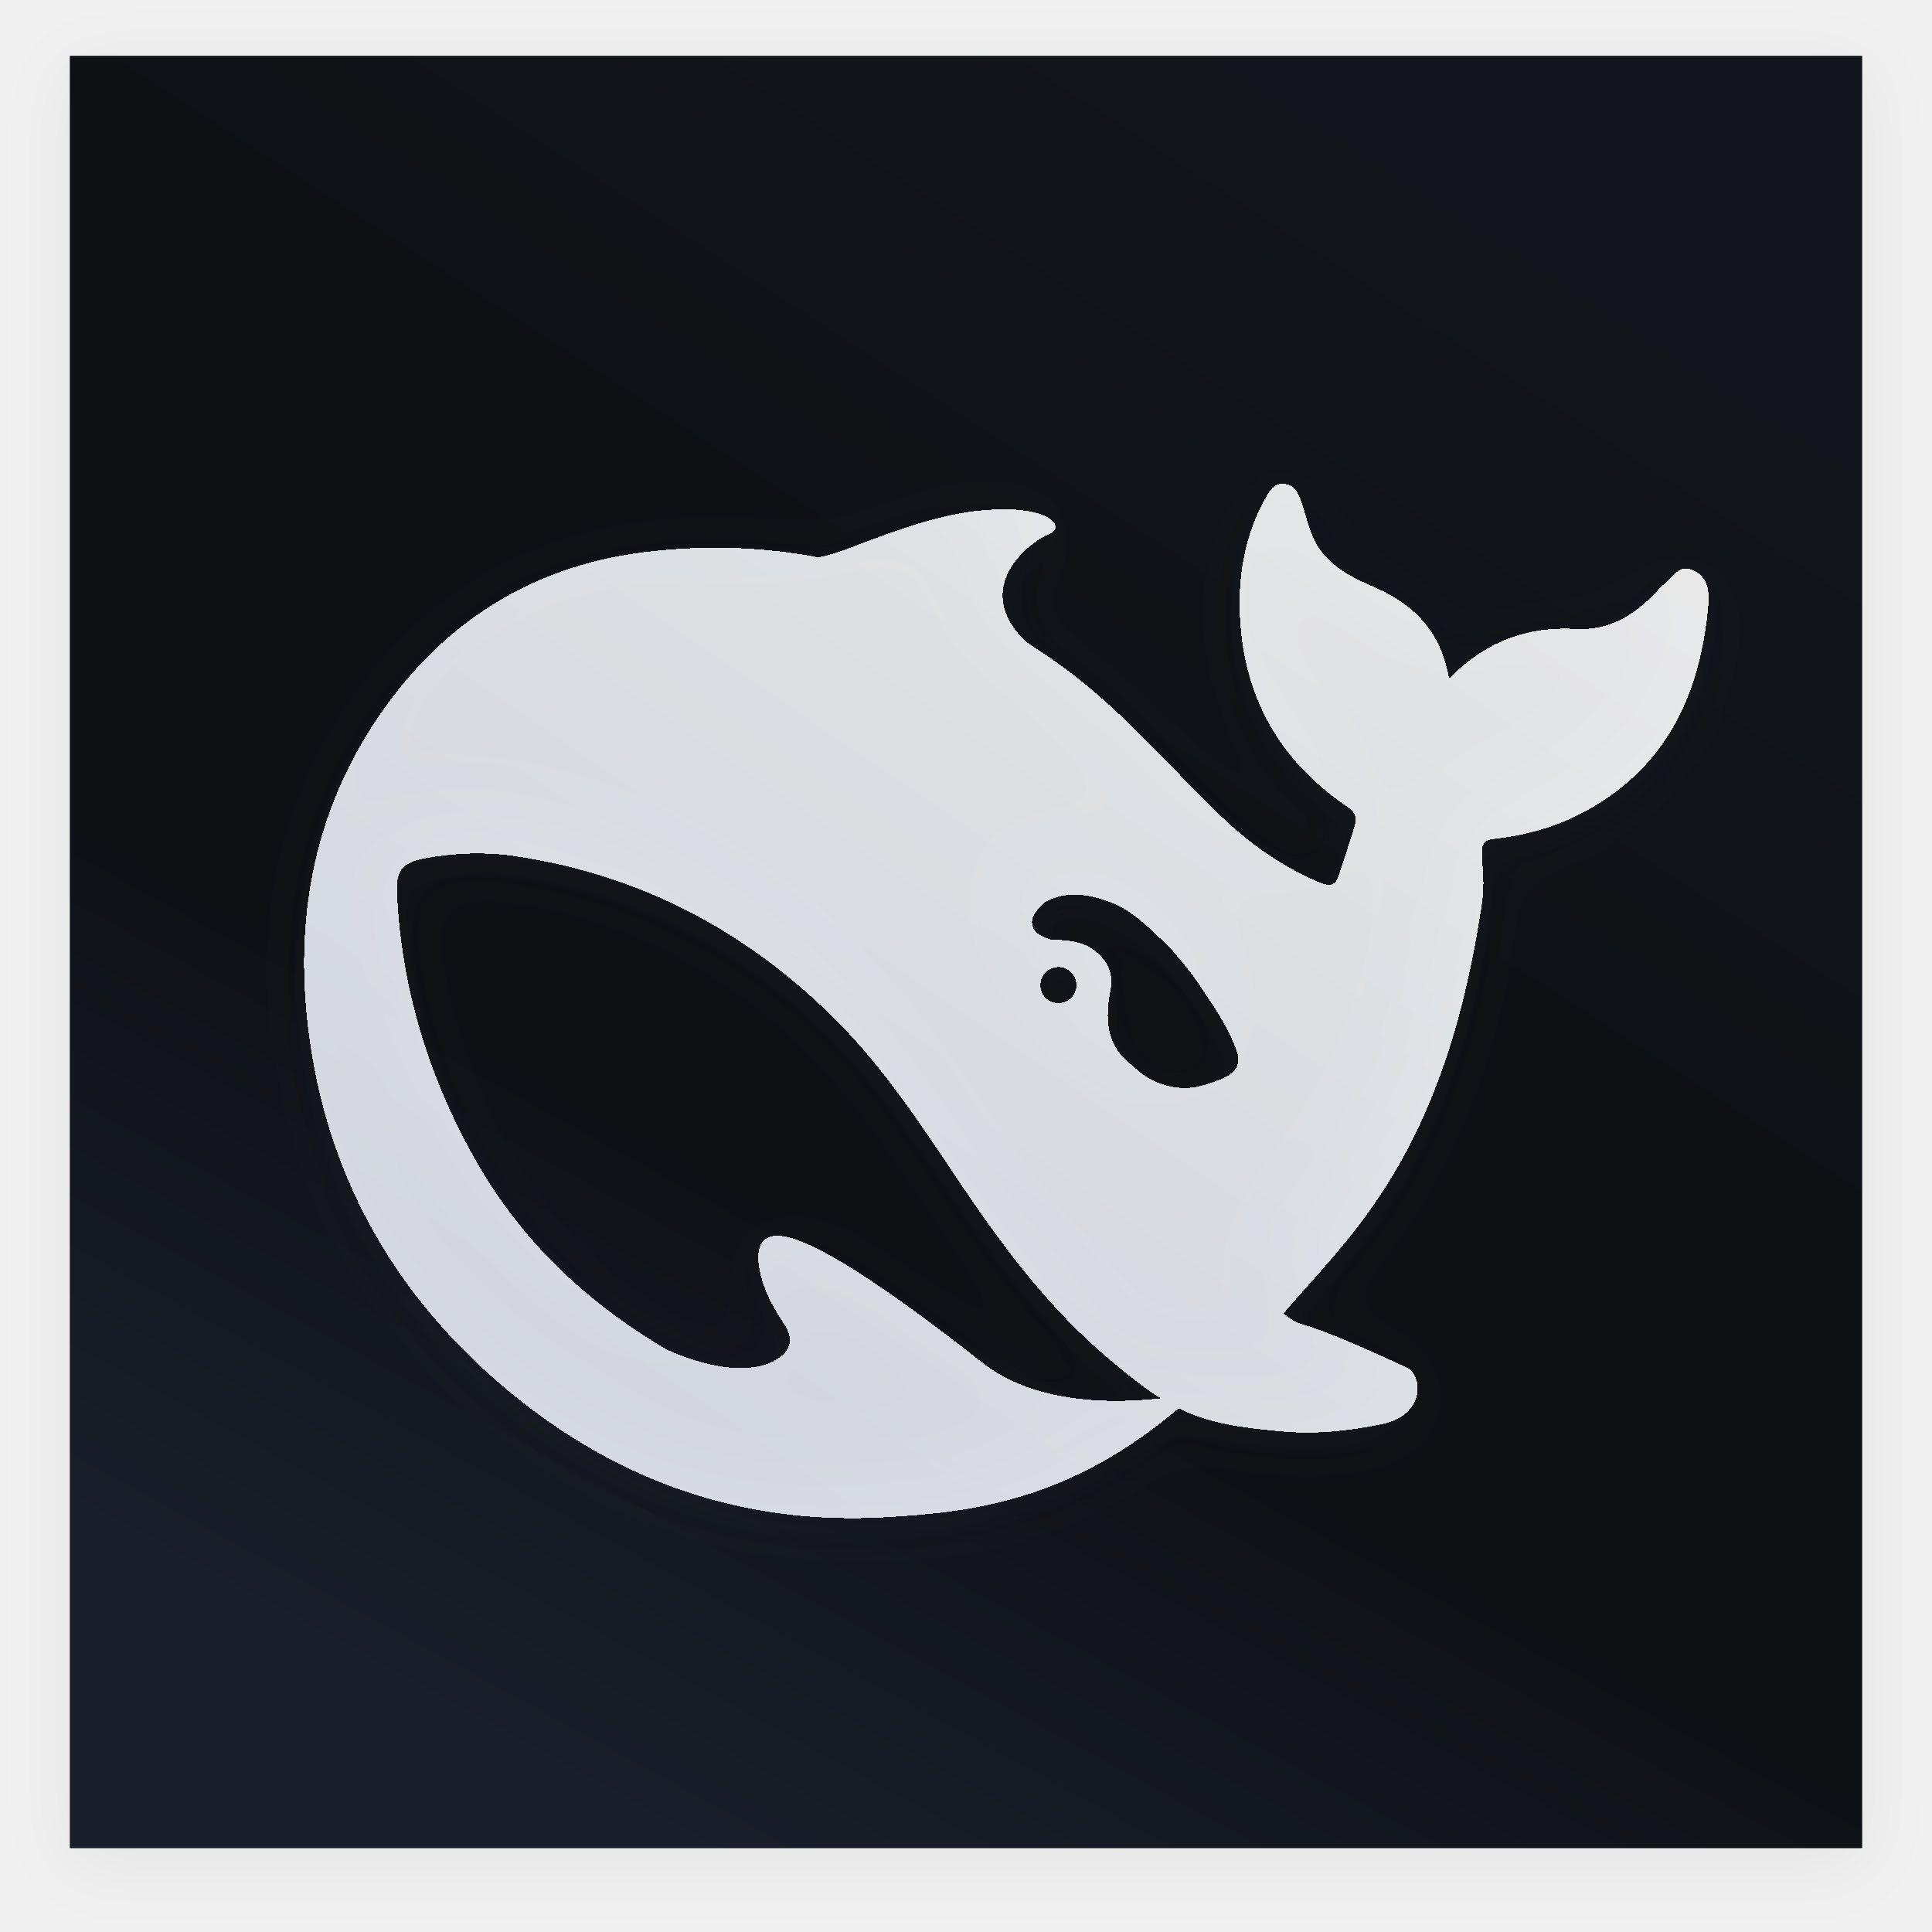
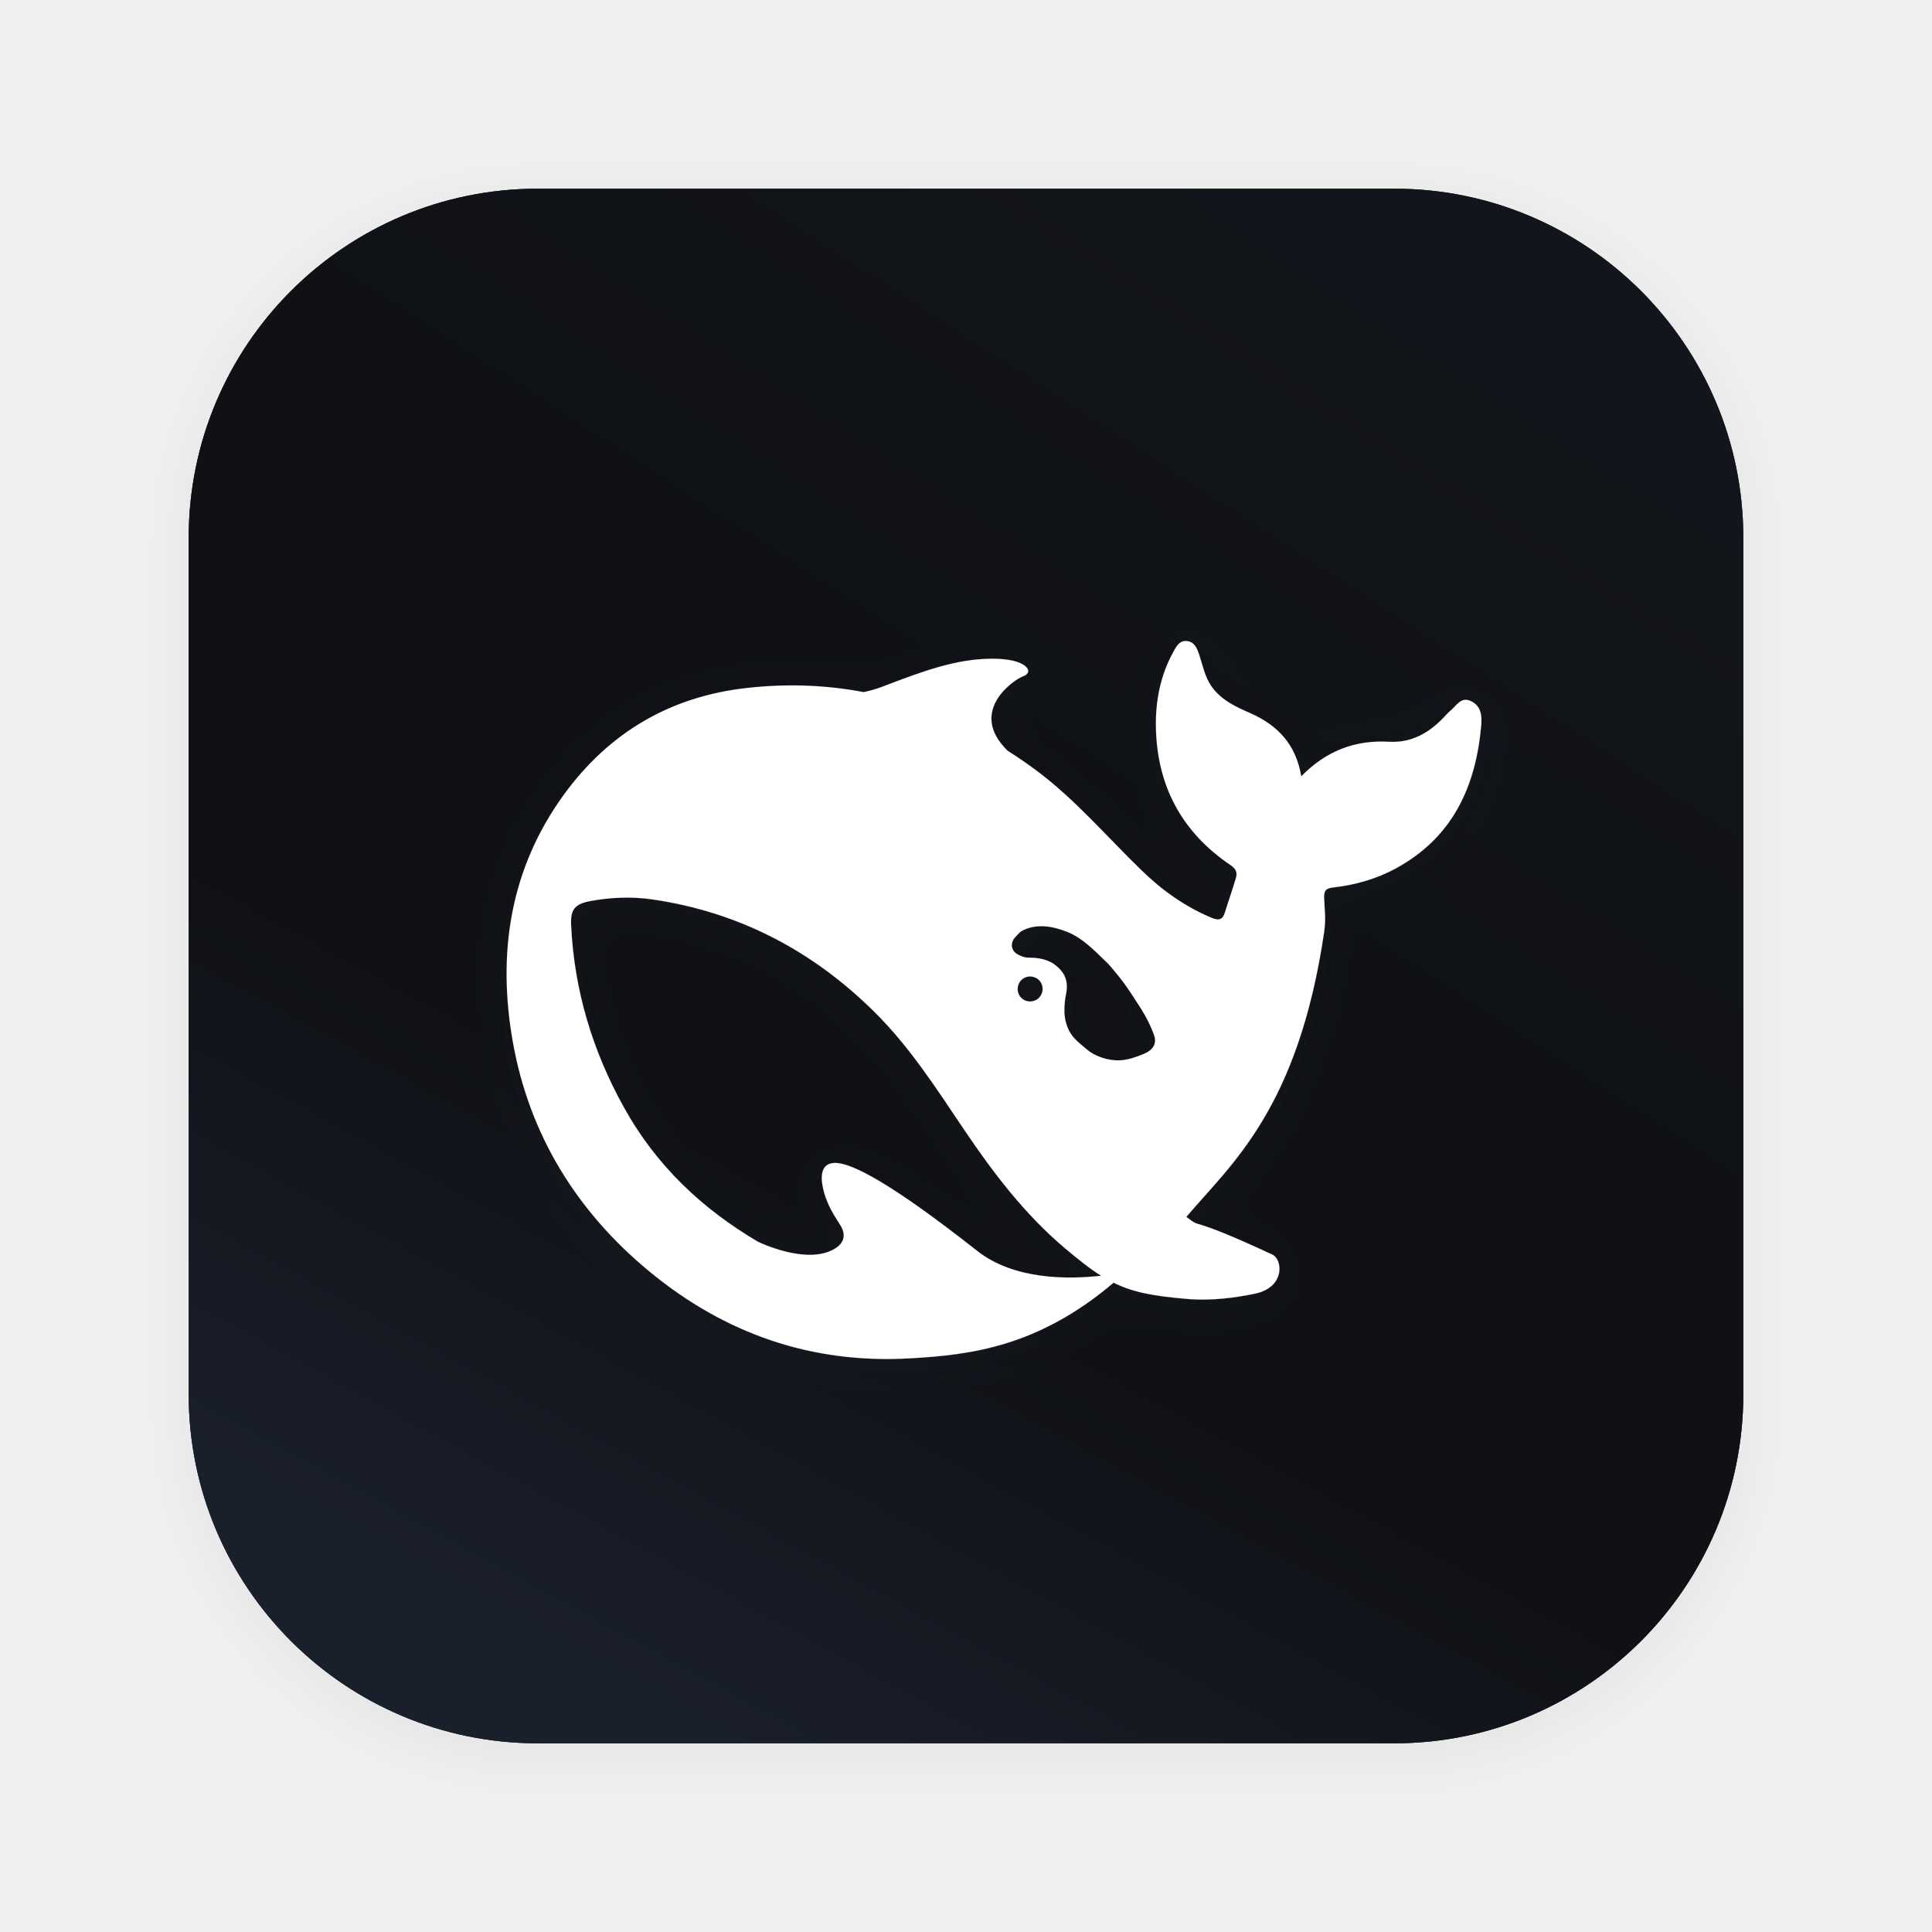
- <svg xmlns="http://www.w3.org/2000/svg" width="1104" height="1104" viewBox="0 0 1104 1104" fill="none">
-   <g filter="url(#filter0_d_1637_371)">
-     <rect width="1024" height="1024" transform="translate(40 32)" fill="#0F1115" />
-     <rect width="1024" height="1024" transform="translate(40 32)" fill="url(#paint0_linear_1637_371)" fill-opacity="0.4" />
-     <rect width="1024" height="1024" transform="translate(40 32)" fill="url(#paint1_linear_1637_371)" fill-opacity="0.8" />
-     <g filter="url(#filter1_ddi_1637_371)">
-       <path d="M968.002 326.025C959.5 321.85 955.842 329.804 950.865 333.835C949.162 335.143 947.722 336.834 946.283 338.393C933.859 351.673 919.336 360.407 900.376 359.363C872.649 357.804 848.963 366.525 828.035 387.759C823.586 361.583 808.812 345.951 786.313 335.936C774.536 330.729 762.64 325.51 754.401 314.186C748.645 306.112 747.074 297.127 744.195 288.274C742.36 282.936 740.538 277.465 734.385 276.554C727.718 275.51 725.103 281.112 722.476 285.803C712.006 304.95 707.952 326.039 708.349 347.405C709.26 395.463 729.54 433.742 769.823 460.962C774.404 464.094 775.579 467.212 774.14 471.771C771.394 481.153 768.119 490.257 765.241 499.639C763.406 505.624 760.66 506.933 754.256 504.329C732.154 495.08 713.049 481.417 696.175 464.874C667.524 437.138 641.633 406.536 609.325 382.566C601.733 376.964 594.154 371.758 586.298 366.802C553.33 334.773 590.616 308.464 599.251 305.333C608.282 302.082 602.393 290.877 573.214 291.009C544.048 291.141 517.364 300.906 483.353 313.935C478.389 315.891 473.147 317.318 467.786 318.494C436.917 312.64 404.873 311.332 371.377 315.111C308.332 322.141 257.975 351.964 220.953 402.876C176.471 464.081 166.014 533.624 178.835 606.153C192.302 682.594 231.291 745.887 291.194 795.372C353.328 846.68 424.876 871.813 506.498 866.99C556.076 864.122 611.279 857.489 673.532 804.74C689.23 812.55 705.708 815.681 733.052 818.02C754.111 819.976 774.391 816.976 790.076 813.726C814.674 808.519 812.971 785.726 804.072 781.564C731.995 747.962 747.826 761.638 733.435 750.565C770.06 707.198 825.263 662.139 846.85 516.156C848.553 504.567 847.114 497.273 846.85 487.892C846.718 482.157 848.025 479.95 854.574 479.303C872.623 477.215 890.156 472.273 906.238 463.42C952.938 437.892 971.765 395.965 976.215 345.7C976.875 338.01 976.083 330.069 967.976 326.039L968.002 326.025ZM561.067 778.432C491.222 723.477 457.343 705.374 443.347 706.154C430.263 706.933 432.626 721.918 435.505 731.682C438.515 741.315 442.436 747.962 447.929 756.418C451.718 762.021 454.346 770.345 444.14 776.609C421.641 790.549 382.533 771.918 380.698 771.006C335.174 744.182 297.109 708.757 270.293 660.316C244.389 613.698 229.35 563.685 226.868 510.302C226.208 497.406 230.01 492.847 242.831 490.508C259.704 487.376 277.106 486.729 293.98 489.2C365.264 499.625 425.959 531.523 476.844 582.052C505.878 610.831 527.861 645.213 550.491 678.815C574.561 714.492 600.452 748.49 633.42 776.358C645.066 786.122 654.348 793.548 663.247 799.019C636.431 802.018 591.698 802.666 561.08 778.445L561.067 778.432ZM594.55 562.905C594.55 557.171 599.132 552.625 604.888 552.625C606.195 552.625 607.371 552.876 608.414 553.273C609.853 553.801 611.16 554.581 612.203 555.744C614.038 557.567 615.081 560.17 615.081 562.905C615.081 568.64 610.5 573.185 604.743 573.185C598.987 573.185 594.537 568.627 594.537 562.905H594.55ZM698.539 616.301C691.871 619.037 685.19 621.375 678.787 621.64C668.845 622.155 657.992 618.125 652.103 613.17C642.953 605.479 636.404 601.185 633.658 587.773C632.483 582.039 633.13 573.185 634.186 568.111C636.536 557.171 633.922 550.141 626.212 543.759C619.927 538.553 611.952 537.112 603.185 537.112C599.911 537.112 596.914 535.685 594.682 534.509C591.025 532.686 588.015 528.127 590.893 522.525C591.804 520.701 596.254 516.275 597.297 515.495C609.206 508.716 622.937 510.936 635.625 516.01C647.403 520.833 656.288 529.686 669.109 542.186C682.193 557.289 684.543 561.465 692.003 572.789C697.892 581.642 703.252 590.759 706.909 601.185C709.128 607.699 706.249 613.038 698.539 616.288V616.301Z" fill="url(#paint2_linear_1637_371)" fill-opacity="0.9" shape-rendering="crispEdges" />
+ <svg xmlns="http://www.w3.org/2000/svg" width="1024" height="1024" viewBox="0 0 1024 1024" fill="none">
+   <g transform="translate(100 100) scale(0.8046875) translate(-40 -32)">
+     <g filter="url(#filter0_d_1637_371)">
+       <rect rx="230" width="1024" height="1024" transform="translate(40 32)" fill="#0F1115" />
+       <rect rx="230" width="1024" height="1024" transform="translate(40 32)" fill="url(#paint0_linear_1637_371)" fill-opacity="0.4" />
+       <rect rx="230" width="1024" height="1024" transform="translate(40 32)" fill="url(#paint1_linear_1637_371)" fill-opacity="0.8" />
+       <g filter="url(#filter1_ddi_1637_371)" transform="translate(552 544) scale(0.8) translate(-552 -544)">
+         <path d="M968.002 326.025C959.5 321.85 955.842 329.804 950.865 333.835C949.162 335.143 947.722 336.834 946.283 338.393C933.859 351.673 919.336 360.407 900.376 359.363C872.649 357.804 848.963 366.525 828.035 387.759C823.586 361.583 808.812 345.951 786.313 335.936C774.536 330.729 762.64 325.51 754.401 314.186C748.645 306.112 747.074 297.127 744.195 288.274C742.36 282.936 740.538 277.465 734.385 276.554C727.718 275.51 725.103 281.112 722.476 285.803C712.006 304.95 707.952 326.039 708.349 347.405C709.26 395.463 729.54 433.742 769.823 460.962C774.404 464.094 775.579 467.212 774.14 471.771C771.394 481.153 768.119 490.257 765.241 499.639C763.406 505.624 760.66 506.933 754.256 504.329C732.154 495.08 713.049 481.417 696.175 464.874C667.524 437.138 641.633 406.536 609.325 382.566C601.733 376.964 594.154 371.758 586.298 366.802C553.33 334.773 590.616 308.464 599.251 305.333C608.282 302.082 602.393 290.877 573.214 291.009C544.048 291.141 517.364 300.906 483.353 313.935C478.389 315.891 473.147 317.318 467.786 318.494C436.917 312.64 404.873 311.332 371.377 315.111C308.332 322.141 257.975 351.964 220.953 402.876C176.471 464.081 166.014 533.624 178.835 606.153C192.302 682.594 231.291 745.887 291.194 795.372C353.328 846.68 424.876 871.813 506.498 866.99C556.076 864.122 611.279 857.489 673.532 804.74C689.23 812.55 705.708 815.681 733.052 818.02C754.111 819.976 774.391 816.976 790.076 813.726C814.674 808.519 812.971 785.726 804.072 781.564C731.995 747.962 747.826 761.638 733.435 750.565C770.06 707.198 825.263 662.139 846.85 516.156C848.553 504.567 847.114 497.273 846.85 487.892C846.718 482.157 848.025 479.95 854.574 479.303C872.623 477.215 890.156 472.273 906.238 463.42C952.938 437.892 971.765 395.965 976.215 345.7C976.875 338.01 976.083 330.069 967.976 326.039L968.002 326.025ZM561.067 778.432C491.222 723.477 457.343 705.374 443.347 706.154C430.263 706.933 432.626 721.918 435.505 731.682C438.515 741.315 442.436 747.962 447.929 756.418C451.718 762.021 454.346 770.345 444.14 776.609C421.641 790.549 382.533 771.918 380.698 771.006C335.174 744.182 297.109 708.757 270.293 660.316C244.389 613.698 229.35 563.685 226.868 510.302C226.208 497.406 230.01 492.847 242.831 490.508C259.704 487.376 277.106 486.729 293.98 489.2C365.264 499.625 425.959 531.523 476.844 582.052C505.878 610.831 527.861 645.213 550.491 678.815C574.561 714.492 600.452 748.49 633.42 776.358C645.066 786.122 654.348 793.548 663.247 799.019C636.431 802.018 591.698 802.666 561.08 778.445L561.067 778.432ZM594.55 562.905C594.55 557.171 599.132 552.625 604.888 552.625C606.195 552.625 607.371 552.876 608.414 553.273C609.853 553.801 611.16 554.581 612.203 555.744C614.038 557.567 615.081 560.17 615.081 562.905C615.081 568.64 610.5 573.185 604.743 573.185C598.987 573.185 594.537 568.627 594.537 562.905H594.55ZM698.539 616.301C691.871 619.037 685.19 621.375 678.787 621.64C668.845 622.155 657.992 618.125 652.103 613.17C642.953 605.479 636.404 601.185 633.658 587.773C632.483 582.039 633.13 573.185 634.186 568.111C636.536 557.171 633.922 550.141 626.212 543.759C619.927 538.553 611.952 537.112 603.185 537.112C599.911 537.112 596.914 535.685 594.682 534.509C591.025 532.686 588.015 528.127 590.893 522.525C591.804 520.701 596.254 516.275 597.297 515.495C609.206 508.716 622.937 510.936 635.625 516.01C647.403 520.833 656.288 529.686 669.109 542.186C682.193 557.289 684.543 561.465 692.003 572.789C697.892 581.642 703.252 590.759 706.909 601.185C709.128 607.699 706.249 613.038 698.539 616.288V616.301Z" fill="#FFFFFF" />
+       </g>
    </g>
  </g>
  <defs>
    <filter id="filter0_d_1637_371" x="-8" y="-16" width="1120" height="1120" filterUnits="userSpaceOnUse" color-interpolation-filters="sRGB">
      <feFlood flood-opacity="0" result="BackgroundImageFix" />
      <feColorMatrix in="SourceAlpha" type="matrix" values="0 0 0 0 0 0 0 0 0 0 0 0 0 0 0 0 0 0 127 0" result="hardAlpha" />
      <feOffset dy="8" />
      <feGaussianBlur stdDeviation="20" />
      <feComposite in2="hardAlpha" operator="out" />
      <feColorMatrix type="matrix" values="0 0 0 0 0 0 0 0 0 0 0 0 0 0 0 0 0 0 0.05 0" />
      <feBlend mode="normal" in2="BackgroundImageFix" result="effect1_dropShadow_1637_371" />
      <feBlend mode="normal" in="BackgroundImageFix" in2="effect1_dropShadow_1637_371" result="BackgroundImageFix" />
      <feBlend mode="normal" in="SourceGraphic" in2="BackgroundImageFix" result="shape" />
    </filter>
    <filter id="filter1_ddi_1637_371" x="133.744" y="240.427" width="882.652" height="671.147" filterUnits="userSpaceOnUse" color-interpolation-filters="sRGB">
      <feFlood flood-opacity="0" result="BackgroundImageFix" />
      <feColorMatrix in="SourceAlpha" type="matrix" values="0 0 0 0 0 0 0 0 0 0 0 0 0 0 0 0 0 0 127 0" result="hardAlpha" />
      <feOffset dy="4" />
      <feGaussianBlur stdDeviation="20" />
      <feComposite in2="hardAlpha" operator="out" />
      <feColorMatrix type="matrix" values="0 0 0 0 0.176 0 0 0 0 0.192 0 0 0 0 0.231 0 0 0 0.08 0" />
      <feBlend mode="normal" in2="BackgroundImageFix" result="effect1_dropShadow_1637_371" />
      <feColorMatrix in="SourceAlpha" type="matrix" values="0 0 0 0 0 0 0 0 0 0 0 0 0 0 0 0 0 0 127 0" result="hardAlpha" />
      <feOffset dy="8" />
      <feGaussianBlur stdDeviation="8" />
      <feComposite in2="hardAlpha" operator="out" />
      <feColorMatrix type="matrix" values="0 0 0 0 0.173 0 0 0 0 0.188 0 0 0 0 0.224 0 0 0 0.04 0" />
      <feBlend mode="normal" in2="effect1_dropShadow_1637_371" result="effect2_dropShadow_1637_371" />
      <feBlend mode="normal" in="SourceGraphic" in2="BackgroundImageFix" result="shape" />
      <feColorMatrix in="SourceAlpha" type="matrix" values="0 0 0 0 0 0 0 0 0 0 0 0 0 0 0 0 0 0 127 0" result="hardAlpha" />
      <feOffset dx="-16" dy="-20" />
      <feGaussianBlur stdDeviation="30" />
      <feComposite in2="hardAlpha" operator="arithmetic" k2="-1" k3="1" />
      <feColorMatrix type="matrix" values="0 0 0 0 1 0 0 0 0 1 0 0 0 0 1 0 0 0 0.15 0" />
      <feBlend mode="normal" in2="shape" result="effect3_innerShadow_1637_371" />
      <feBlend mode="normal" in="effect3_innerShadow_1637_371" in2="effect2_dropShadow_1637_371" result="effect3_innerShadow_1637_371" />
    </filter>
    <linearGradient id="paint0_linear_1637_371" x1="973.58" y1="1.59609e-05" x2="378.123" y2="917.86" gradientUnits="userSpaceOnUse">
      <stop offset="0.142" stop-color="#39435A" />
      <stop offset="0.486" stop-color="#0F1115" />
    </linearGradient>
    <linearGradient id="paint1_linear_1637_371" x1="603.371" y1="445.063" x2="239.356" y2="1111.41" gradientUnits="userSpaceOnUse">
      <stop offset="0.363" stop-color="#0F1115" />
      <stop offset="0.83" stop-color="#1C2331" />
    </linearGradient>
    <linearGradient id="paint2_linear_1637_371" x1="849.855" y1="39.085" x2="331.636" y2="802.645" gradientUnits="userSpaceOnUse">
      <stop offset="0.086" stop-color="#FFFFFF" />
      <stop offset="1" stop-color="#E6EAF3" />
    </linearGradient>
  </defs>
</svg>
